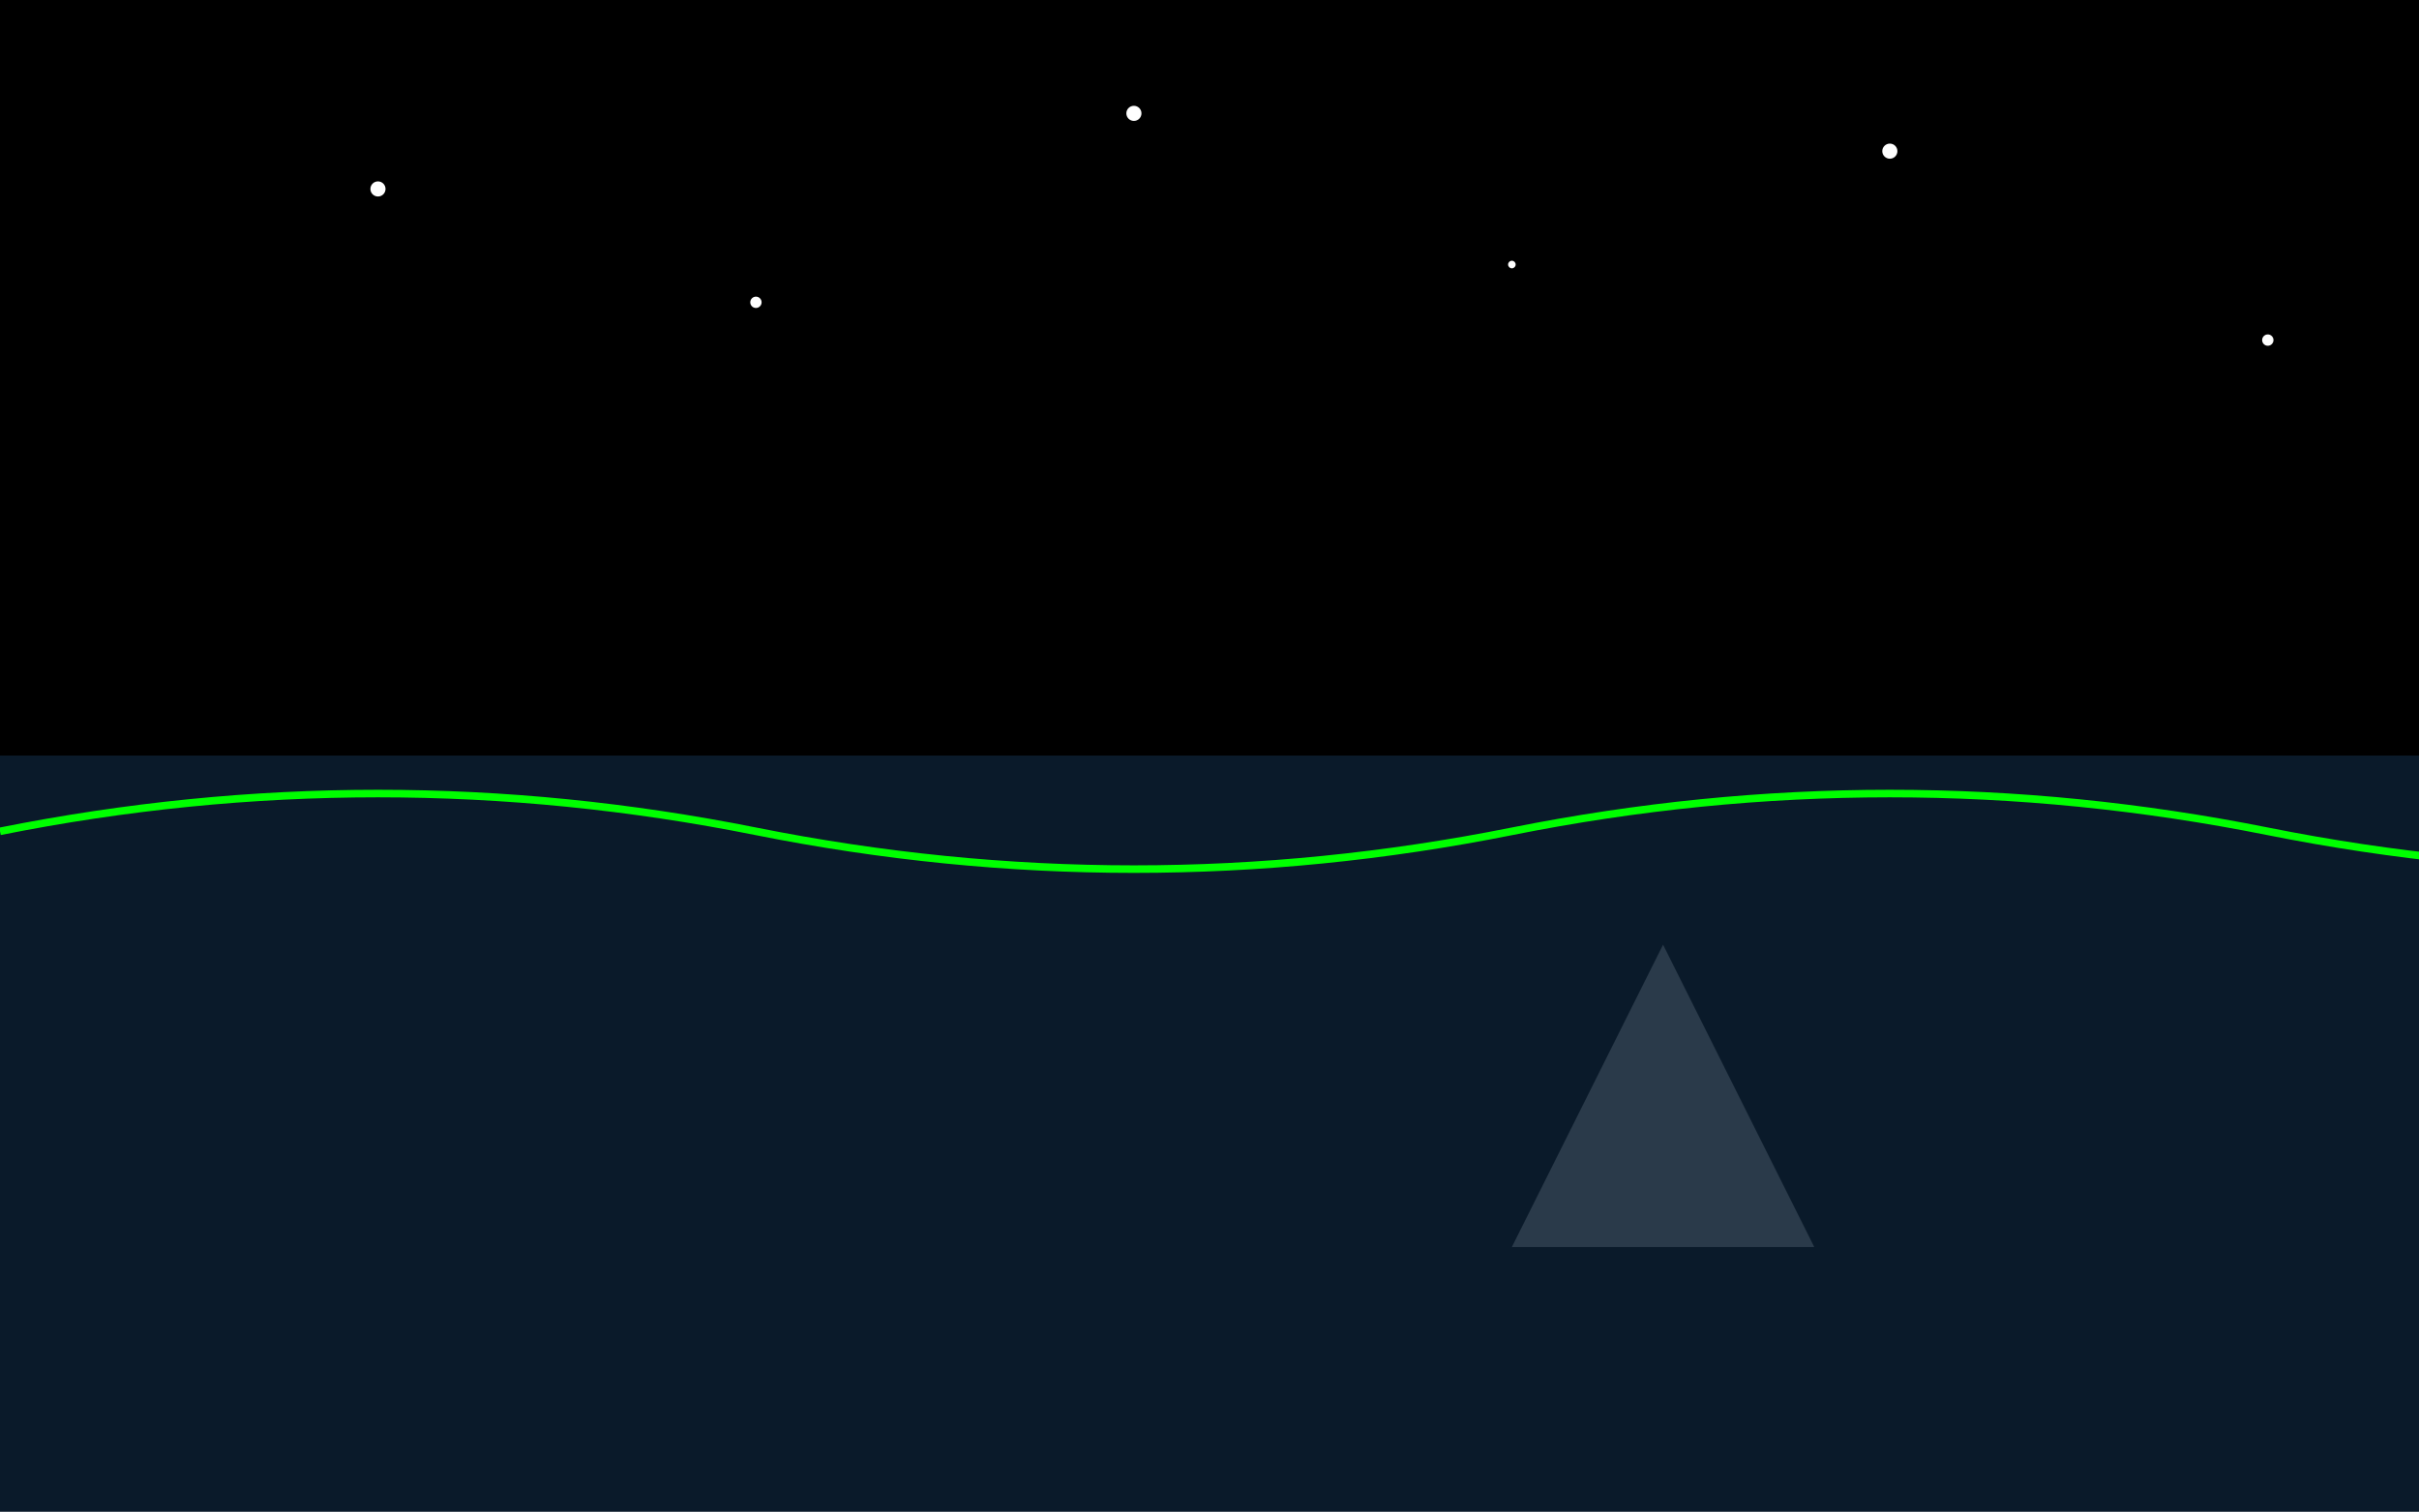
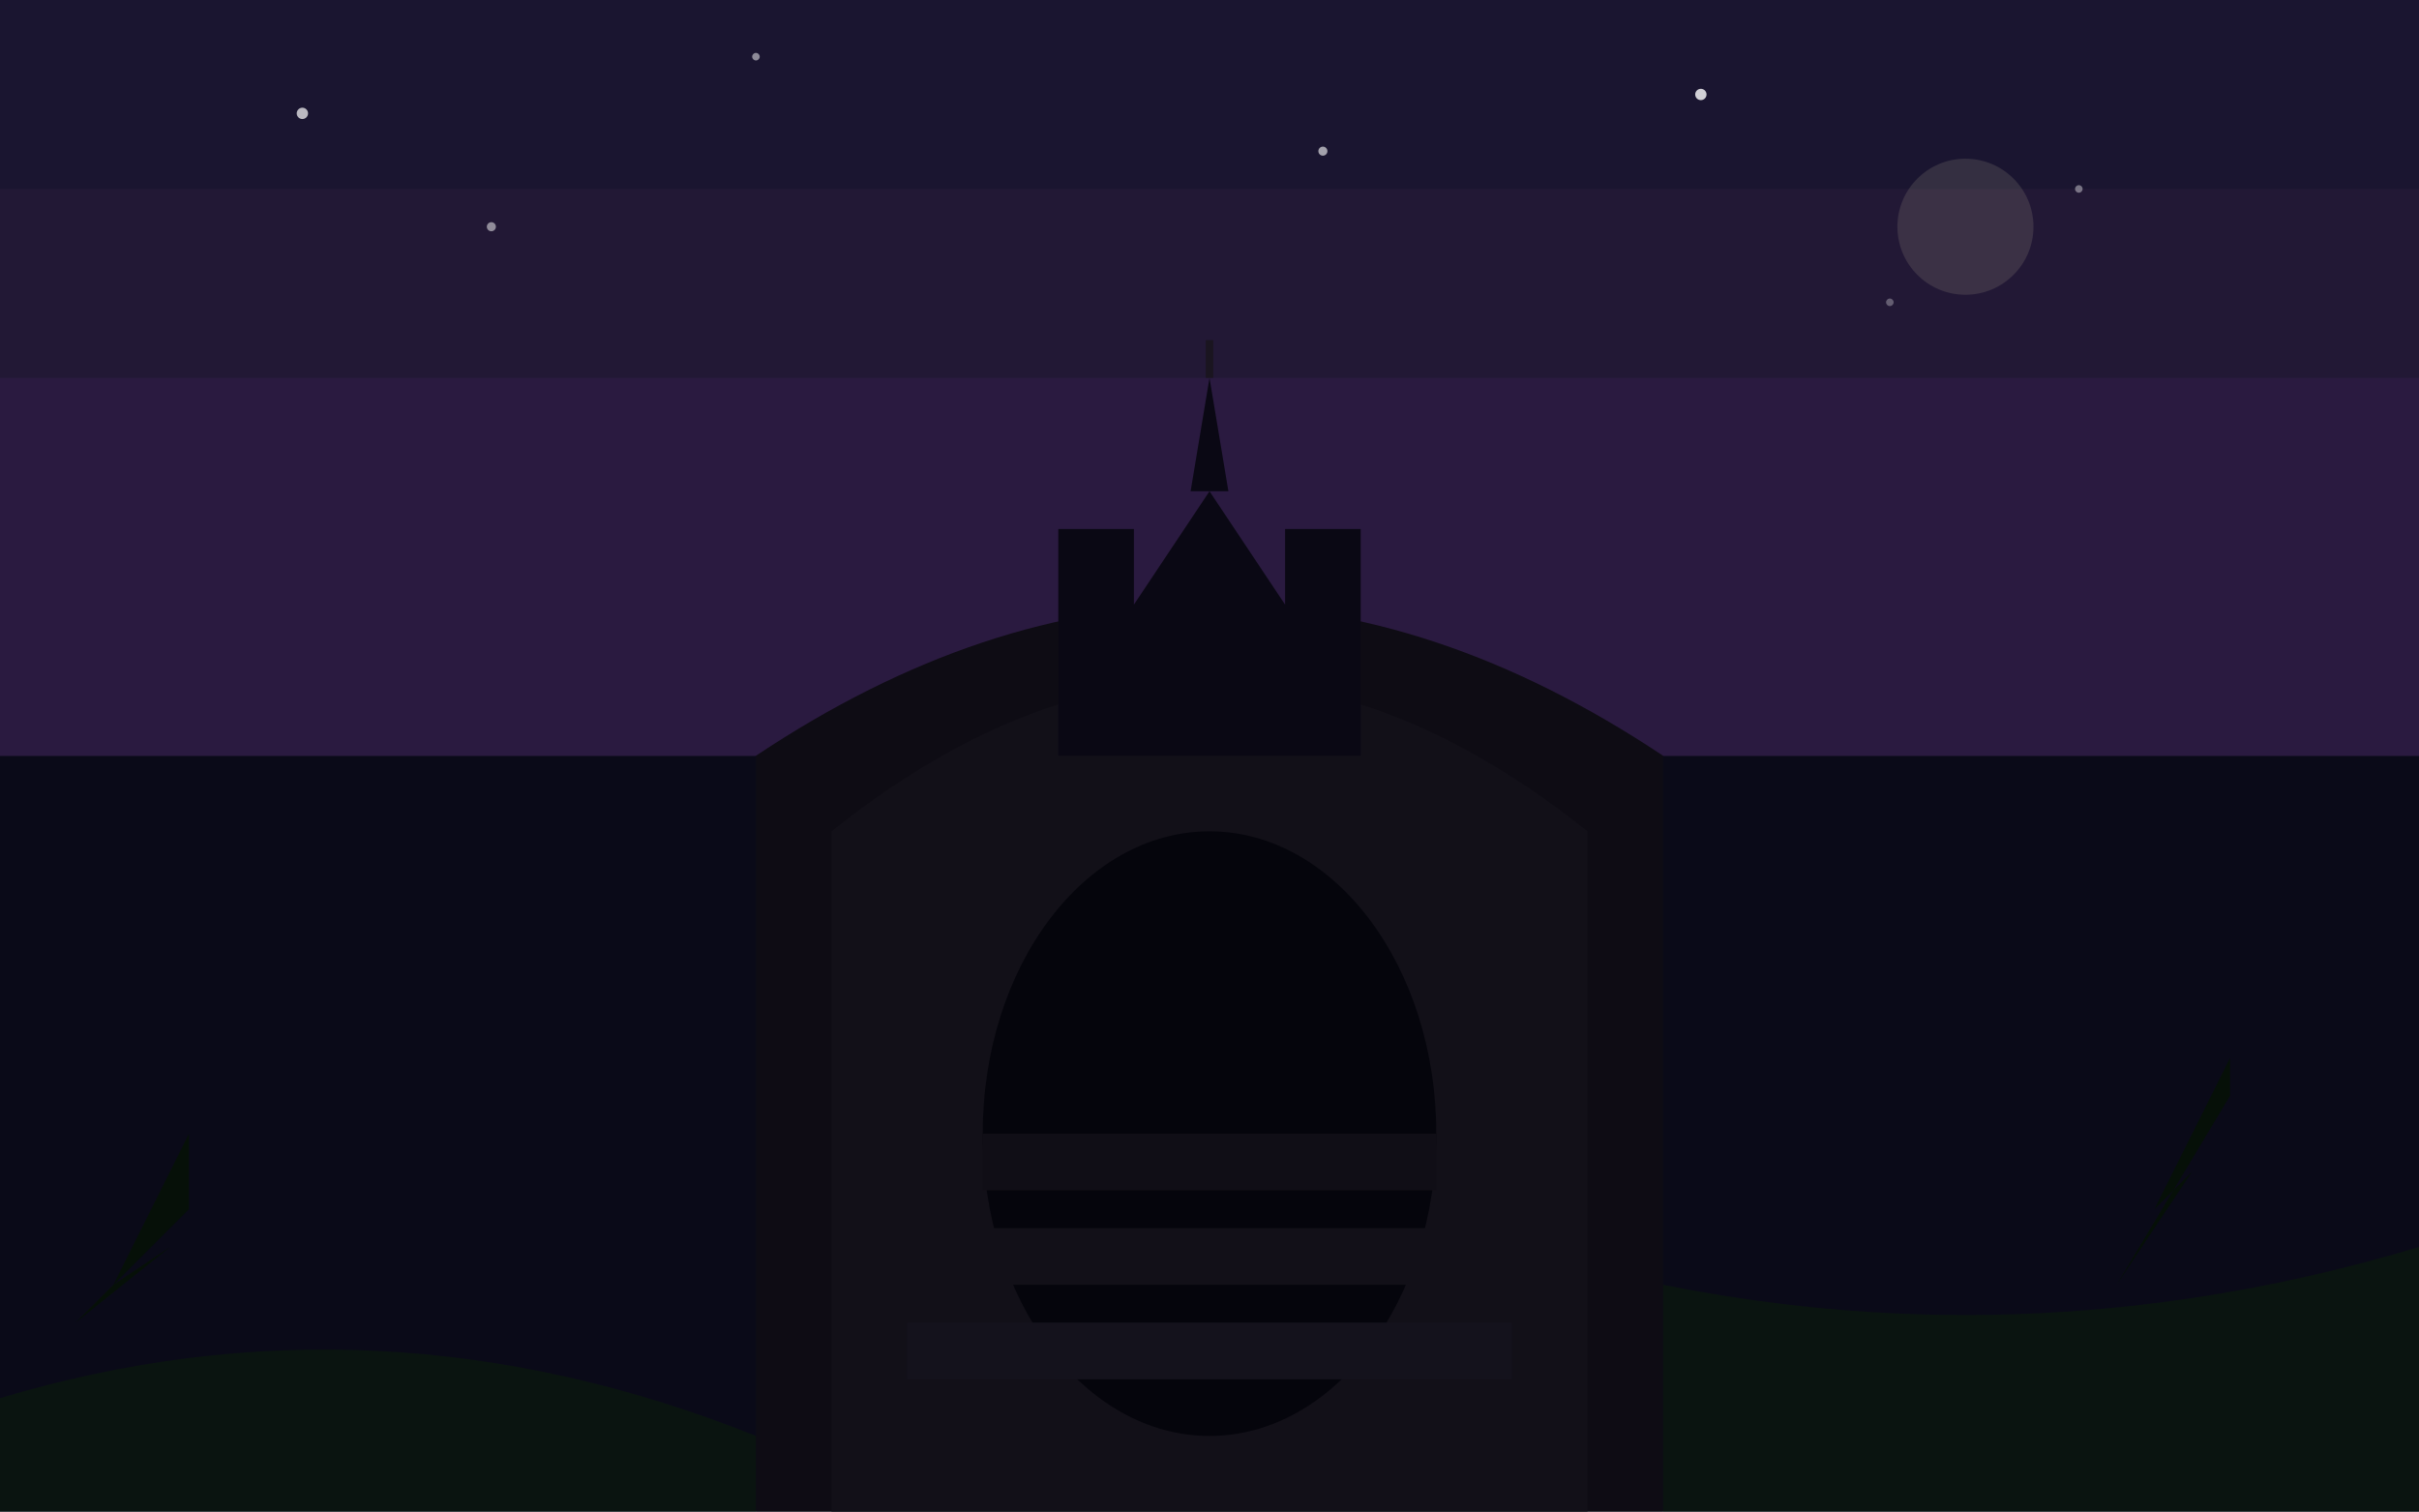
- <svg xmlns="http://www.w3.org/2000/svg" viewBox="0 0 640 400">
-   <rect width="640" height="400" fill="#0a1a2a" />
-   <rect x="0" y="0" width="640" height="200" fill="#000" />
-   <g fill="#fff">
-     <circle cx="100" cy="50" r="2" />
-     <circle cx="200" cy="80" r="1.5" />
-     <circle cx="300" cy="30" r="2" />
-     <circle cx="400" cy="70" r="1" />
-     <circle cx="500" cy="40" r="2" />
-     <circle cx="600" cy="90" r="1.5" />
-   </g>
-   <rect x="0" y="200" width="640" height="200" fill="#0a1a2a" />
-   <g fill="#1a2a3a">
-     <path d="M0,220 Q100,200 200,220 T400,220 T600,220 T800,220" stroke="#0f0" stroke-width="2" fill="none" />
-   </g>
-   <g transform="translate(400,250)">
-     <polygon points="0,80 40,0 80,80" fill="#2a3a4a" />
-   </g>
+ <svg xmlns="http://www.w3.org/2000/svg" viewBox="0 0 640 400" width="640" height="400">
+   <rect width="640" height="400" fill="#0a0a18" />
+   <rect x="0" y="0" width="640" height="200" fill="#1a1530" />
+   <rect x="0" y="50" width="640" height="150" fill="#221835" />
+   <rect x="0" y="100" width="640" height="100" fill="#2a1a40" />
+   <circle cx="80" cy="30" r="1.5" fill="#ffffff" opacity="0.7" />
+   <circle cx="200" cy="15" r="1" fill="#ffffff" opacity="0.5" />
+   <circle cx="350" cy="40" r="1.2" fill="#ffffff" opacity="0.6" />
+   <circle cx="450" cy="25" r="1.5" fill="#ffffff" opacity="0.8" />
+   <circle cx="550" cy="50" r="1" fill="#ffffff" opacity="0.4" />
+   <circle cx="130" cy="60" r="1.2" fill="#ffffff" opacity="0.5" />
+   <circle cx="500" cy="80" r="1" fill="#ffffff" opacity="0.3" />
+   <path d="M200 400 L200 200 Q320 120 440 200 L440 400Z" fill="#0e0c14" />
+   <path d="M220 400 L220 220 Q320 140 420 220 L420 400Z" fill="#121018" />
+   <ellipse cx="320" cy="300" rx="60" ry="80" fill="#05050c" />
+   <rect x="240" y="350" width="160" height="15" fill="#14121c" />
+   <rect x="250" y="325" width="140" height="15" fill="#121018" />
+   <rect x="260" y="300" width="120" height="15" fill="#100e16" />
+   <path d="M280 200 L280 140 L300 140 L300 160 L320 130 L340 160 L340 140 L360 140 L360 200Z" fill="#0a0814" />
+   <path d="M315 130 L320 100 L325 130" fill="#0a0814" />
+   <line x1="320" y1="100" x2="320" y2="90" stroke="#1a1520" stroke-width="2" />
+   <circle cx="520" cy="60" r="18" fill="#c8c0a0" opacity="0.15" />
+   <path d="M0 370 Q100 340 200 380 L200 400 L0 400Z" fill="#0a1410" />
+   <path d="M440 340 Q540 360 640 330 L640 400 L440 400Z" fill="#0a1410" />
+   <path d="M50 370 L50 300 L30 340 L45 330 L20 350 L50 320" fill="#061008" />
+   <path d="M590 330 L590 280 L570 320 L580 310 L560 340 L590 290" fill="#061008" />
</svg>
